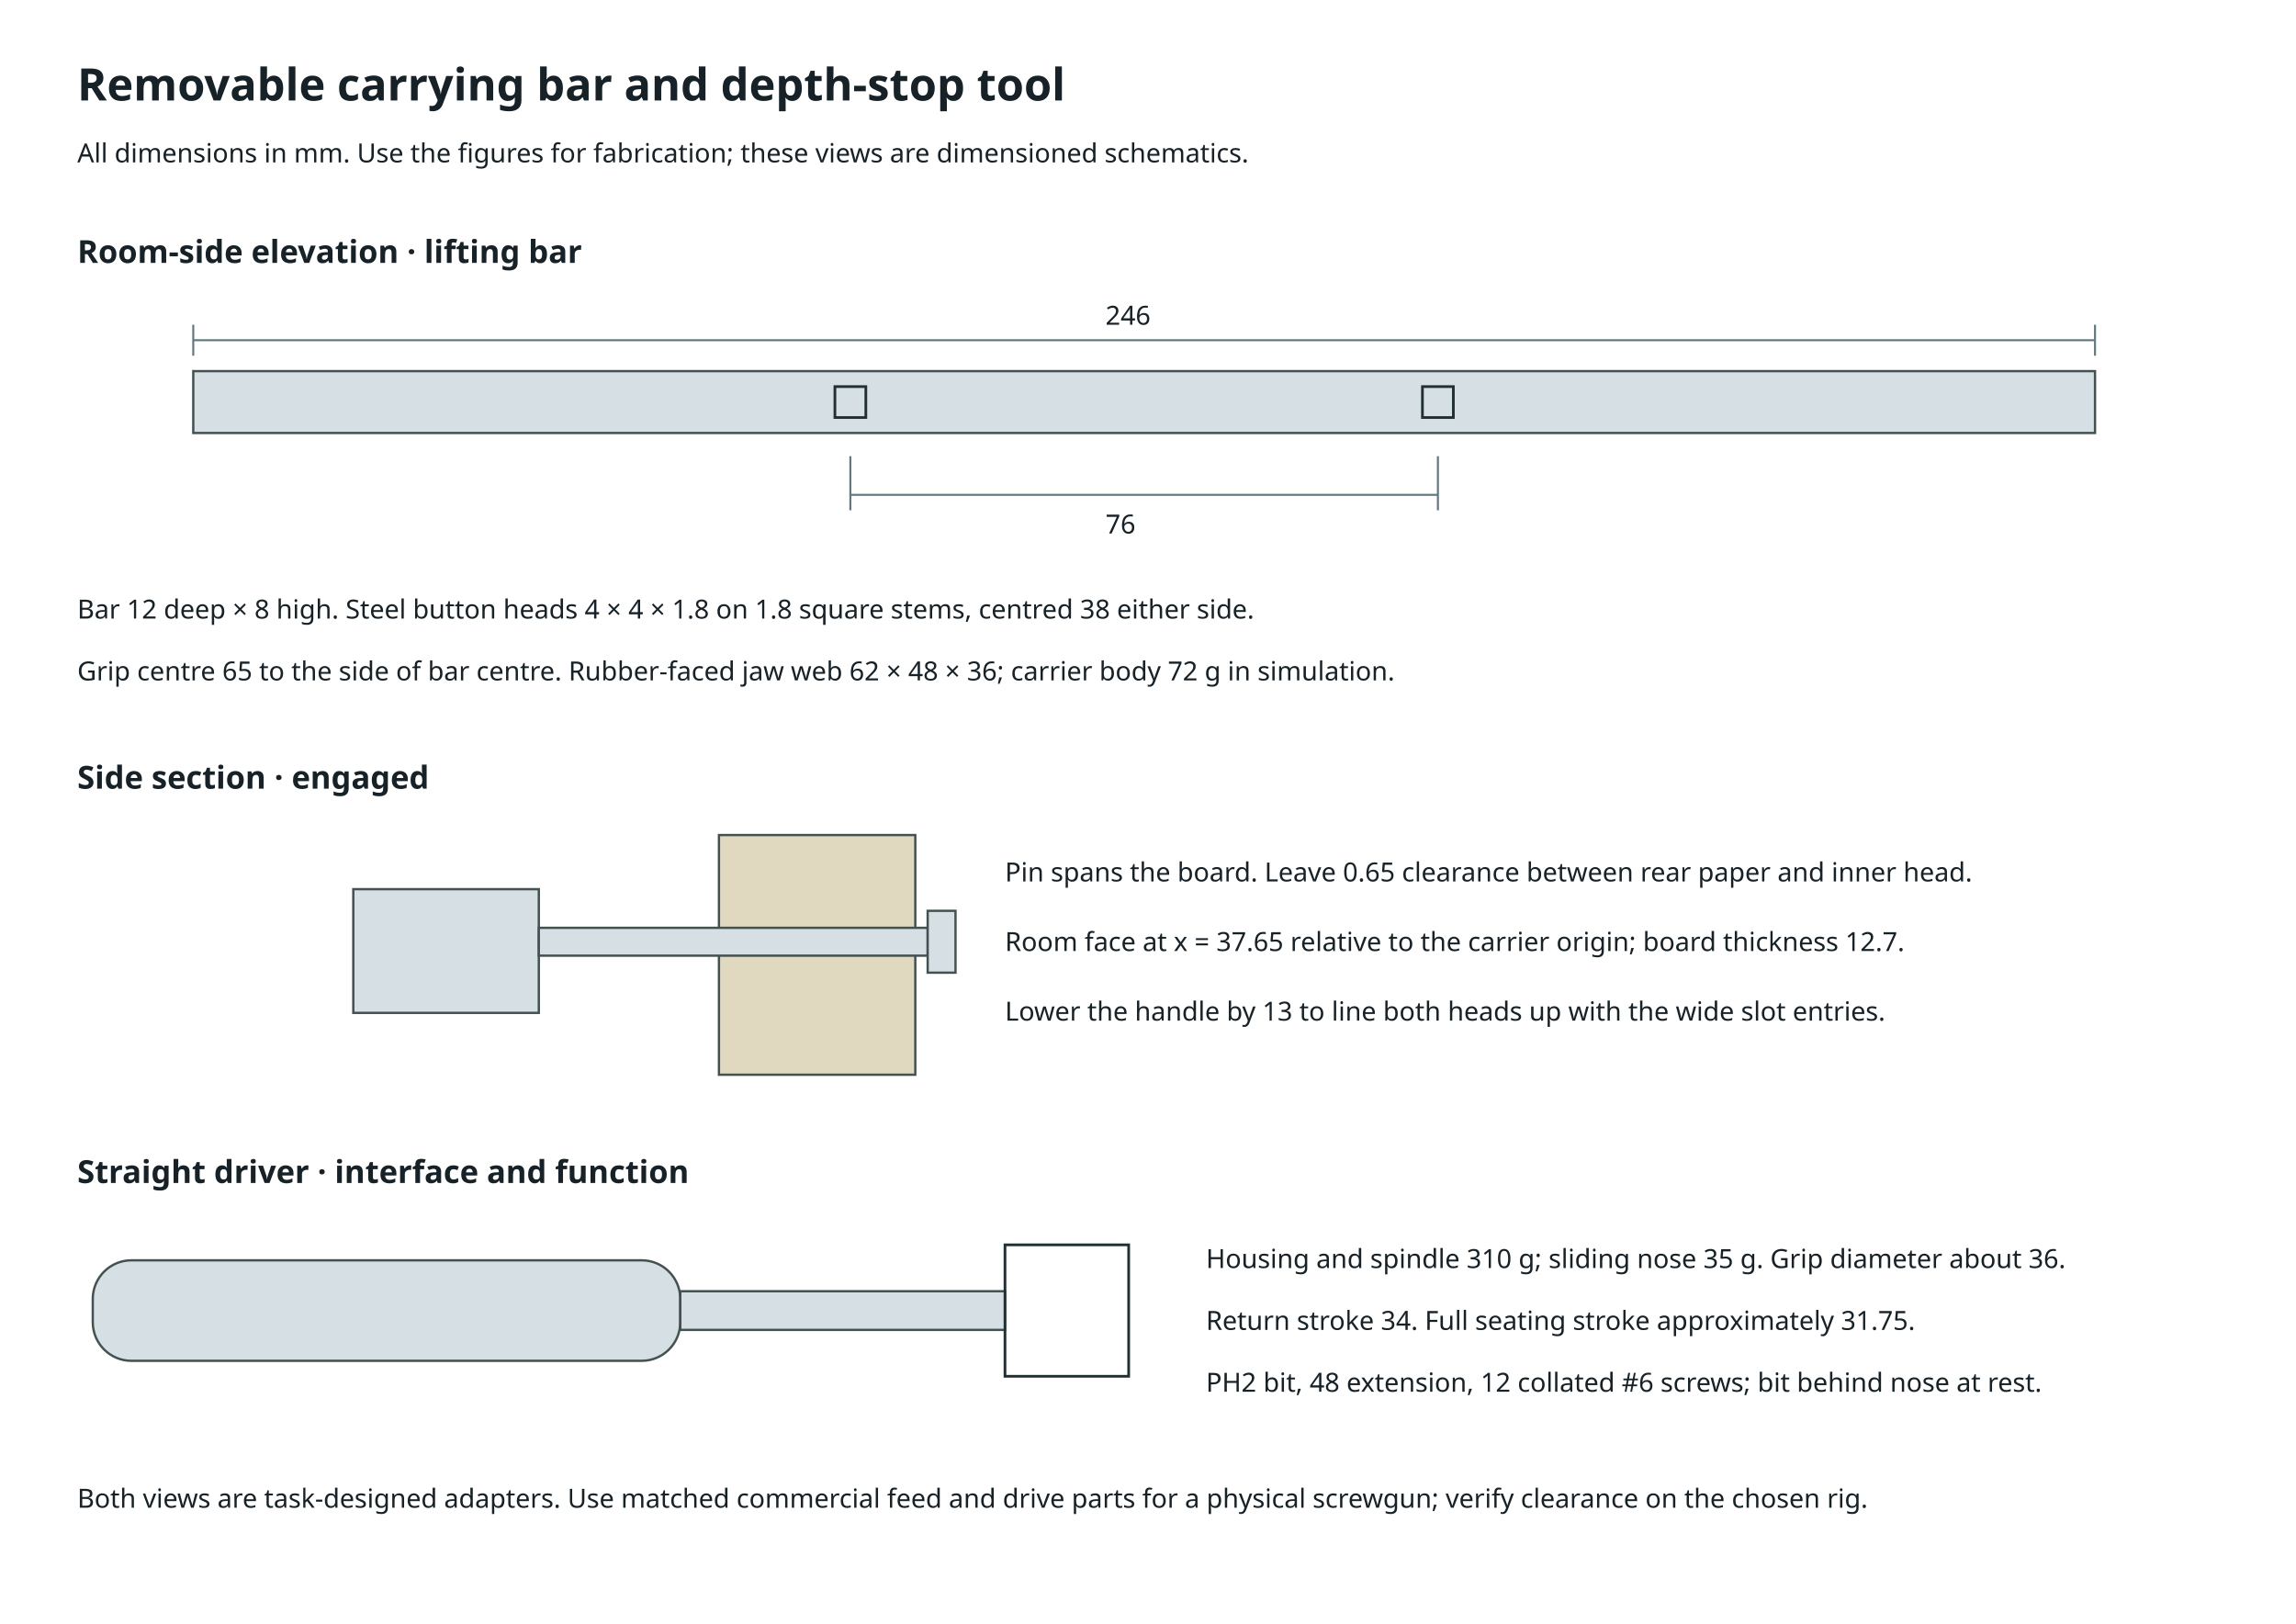
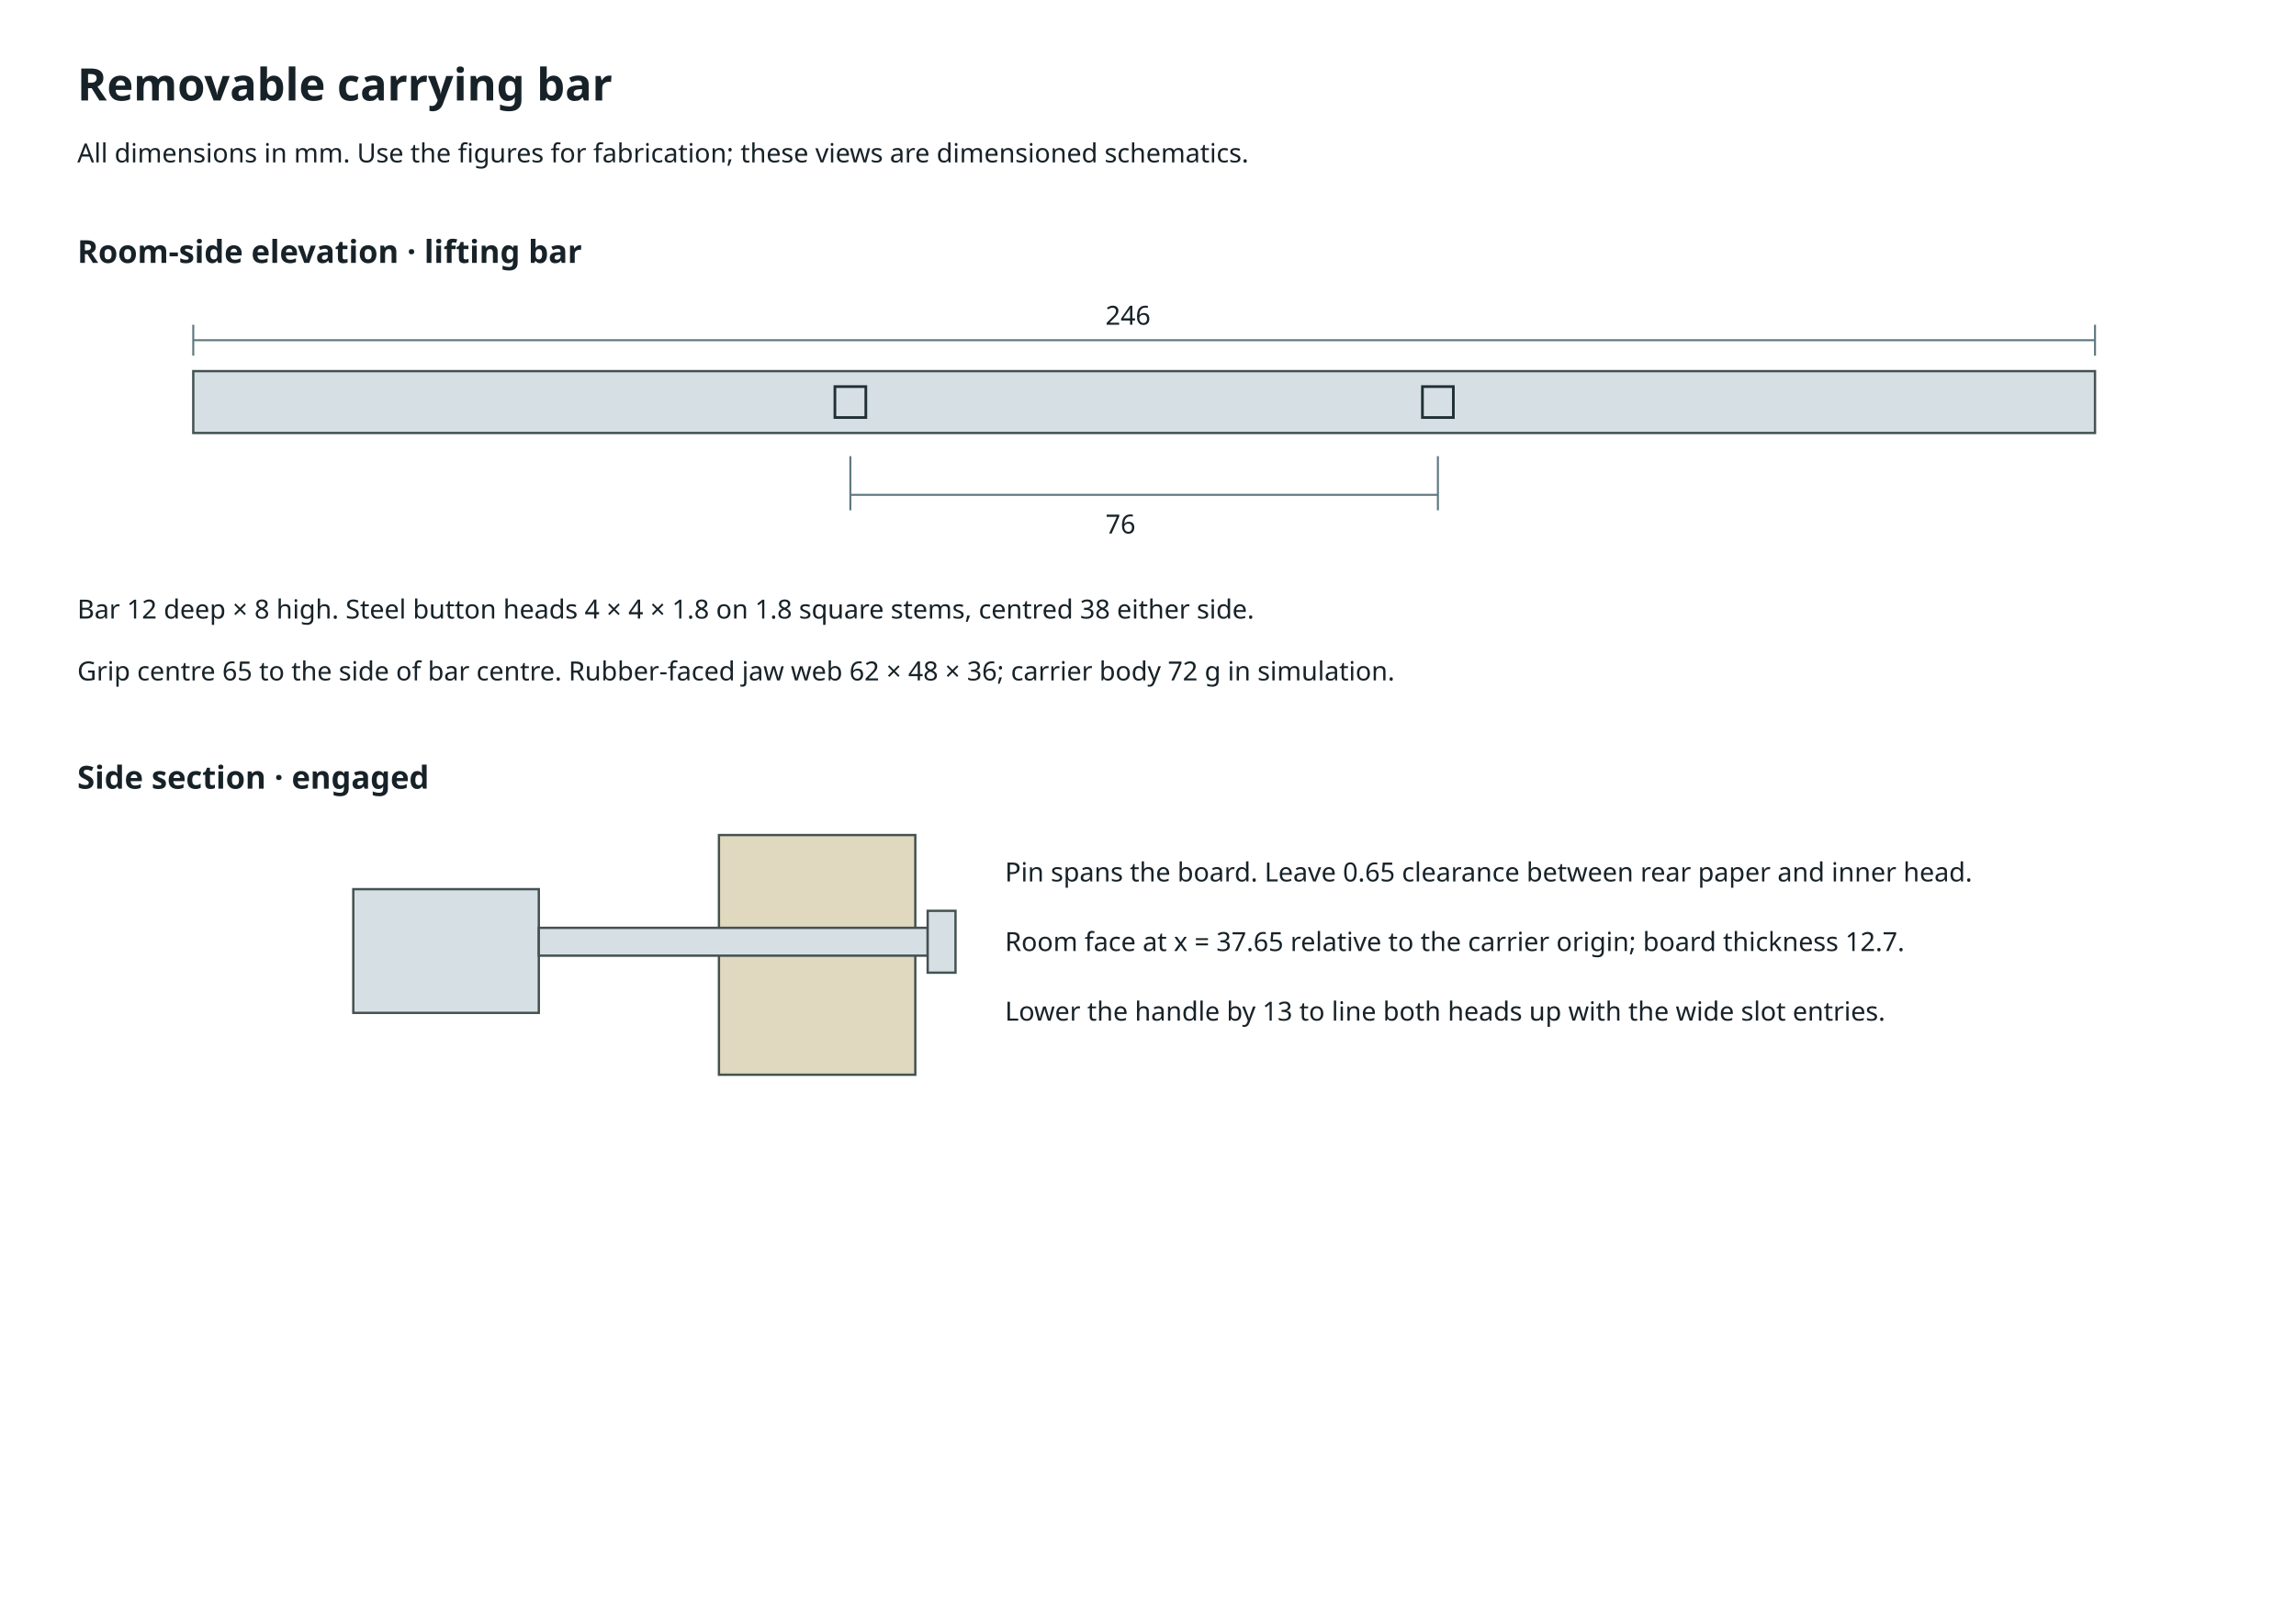
<svg xmlns="http://www.w3.org/2000/svg" width="297mm" height="210mm" viewBox="0 0 297 210">
  <style>text{font:3.4px sans-serif;fill:#172228}.title{font:bold 5.8px sans-serif}.subtitle{font:bold 4.1px sans-serif}.line{fill:none;stroke:#203034;stroke-width:.35}.dim{fill:none;stroke:#607880;stroke-width:.26}.wood{fill:#e1d8c0;stroke:#435251;stroke-width:.3}.metal{fill:#d6e0e4;stroke:#435251;stroke-width:.3}</style>
-   <text x="10" y="13" class="title">Removable carrying bar and depth-stop tool</text>
+   <text x="10" y="13" class="title">Removable carrying bar</text>
  <text x="10" y="21">All dimensions in mm. Use the figures for fabrication; these views are dimensioned schematics.</text>
  <text x="10" y="34" class="subtitle">Room-side elevation · lifting bar</text>
  <rect x="25" y="48" width="246" height="8" class="metal" />
  <rect x="108" y="50" width="4" height="4" class="line" />
  <rect x="184" y="50" width="4" height="4" class="line" />
  <path d="M25 44H271 M25 42v4 M271 42v4 M110 59v7 M186 59v7 M110 64h76" class="dim" />
  <text x="143" y="42">246</text>
  <text x="143" y="69">76</text>
  <text x="10" y="80">Bar 12 deep × 8 high. Steel button heads 4 × 4 × 1.8 on 1.8 square stems, centred 38 either side.</text>
  <text x="10" y="88">Grip centre 65 to the side of bar centre. Rubber-faced jaw web 62 × 48 × 36; carrier body 72 g in simulation.</text>
  <text x="10" y="102" class="subtitle">Side section · engaged</text>
  <rect x="93" y="108" width="25.4" height="31" class="wood" />
  <rect x="45.7" y="115" width="24" height="16" class="metal" />
  <rect x="69.7" y="120" width="50.3" height="3.6" class="metal" />
  <rect x="120" y="117.8" width="3.6" height="8" class="metal" />
  <text x="130" y="114">Pin spans the board. Leave 0.65 clearance between rear paper and inner head.</text>
  <text x="130" y="123">Room face at x = 37.65 relative to the carrier origin; board thickness 12.7.</text>
  <text x="130" y="132">Lower the handle by 13 to line both heads up with the wide slot entries.</text>
-   <text x="10" y="153" class="subtitle">Straight driver · interface and function</text>
-   <rect x="12" y="163" width="76" height="13" rx="5" class="metal" />
-   <rect x="88" y="167" width="42" height="5" class="metal" />
-   <rect x="130" y="161" width="16" height="17" class="line" />
-   <text x="156" y="164">Housing and spindle 310 g; sliding nose 35 g. Grip diameter about 36.</text>
-   <text x="156" y="172">Return stroke 34. Full seating stroke approximately 31.75.</text>
-   <text x="156" y="180">PH2 bit, 48 extension, 12 collated #6 screws; bit behind nose at rest.</text>
-   <text x="10" y="195">Both views are task-designed adapters. Use matched commercial feed and drive parts for a physical screwgun; verify clearance on the chosen rig.</text>
</svg>
